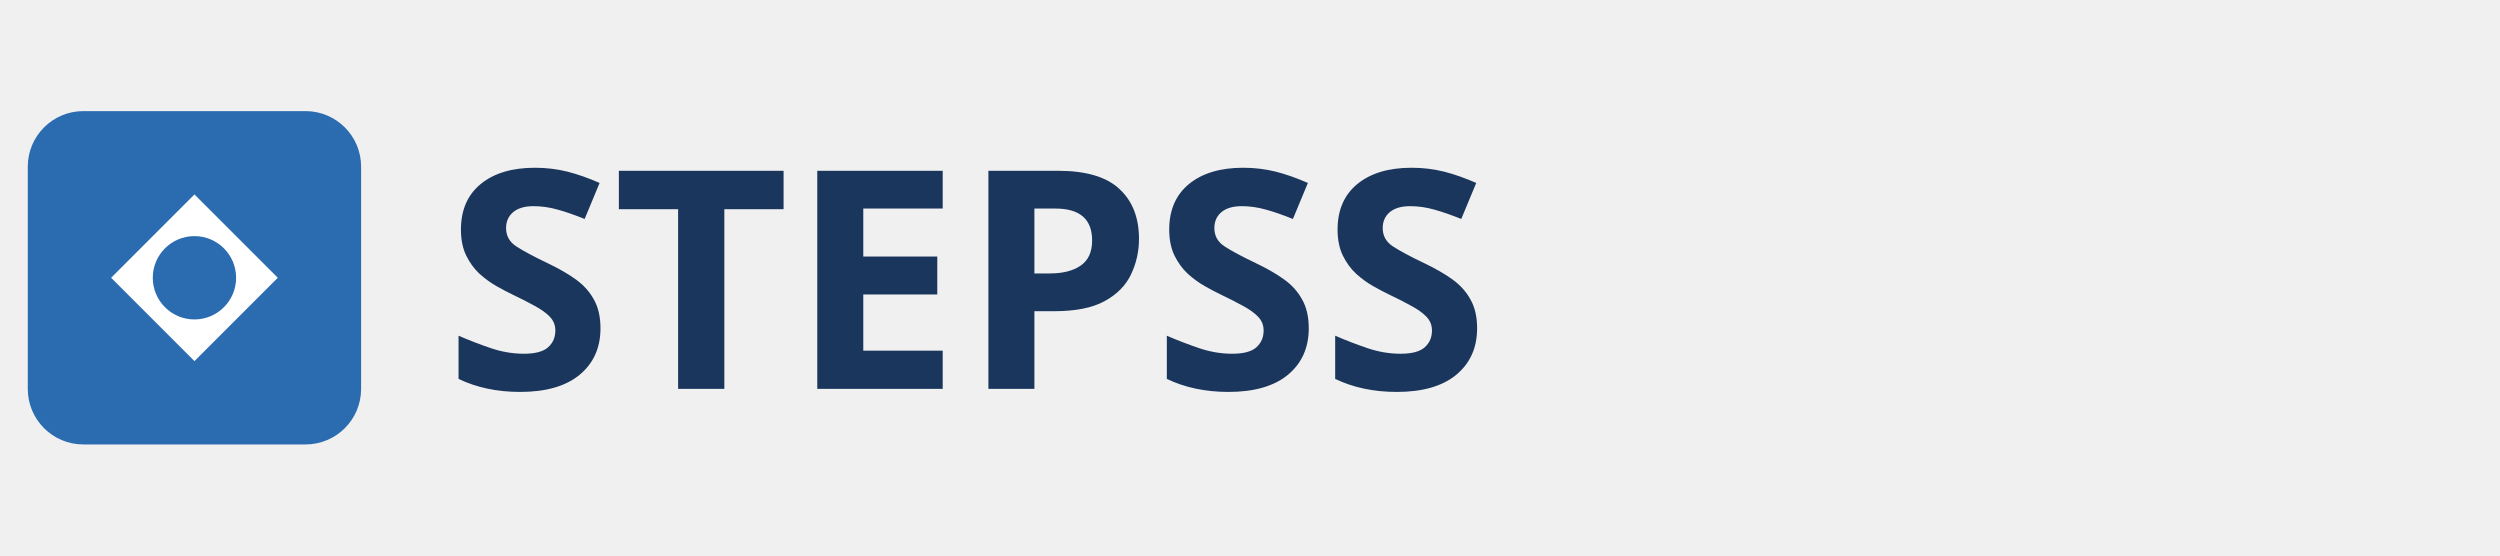
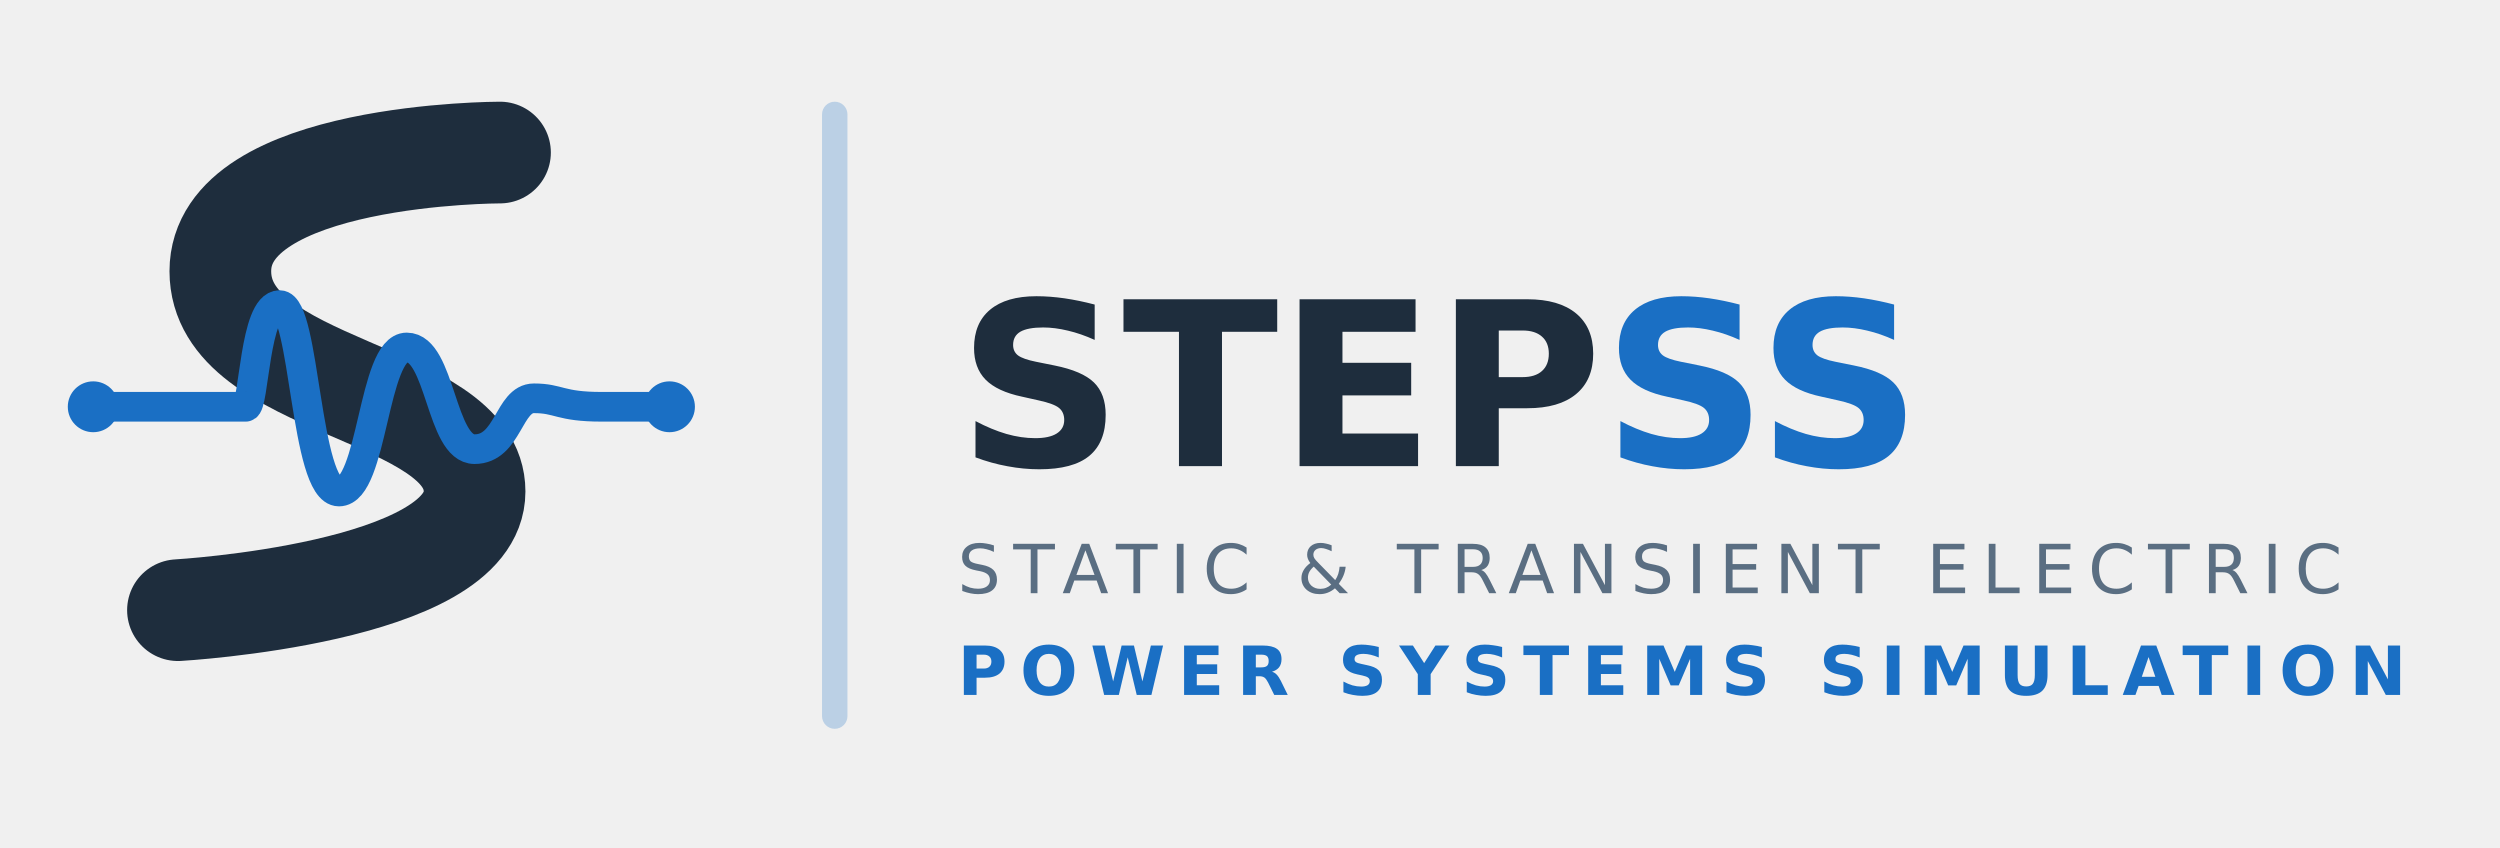
- <svg xmlns="http://www.w3.org/2000/svg" viewBox="0 0 180 40" fill="none">
-   <rect x="2" y="8" width="24" height="24" rx="4" fill="#2b6cb0" />
-   <path d="M8 20 L14 14 L20 20 L14 26Z" fill="white" />
-   <circle cx="14" cy="20" r="3" fill="#2b6cb0" />
-   <text x="32" y="28" font-family="system-ui, sans-serif" font-weight="700" font-size="22" fill="#1a365d">STEPSS</text>
+ <svg xmlns="http://www.w3.org/2000/svg" viewBox="0 0 295 100" width="295" height="100" version="1.1" id="svg24">
+   <defs id="defs4">
+     <style id="style2">
+       .wc { fill:none; stroke:#1a6fc4; stroke-width:3.5; stroke-linecap:round; }
+       .dt { fill:#1a6fc4; }
+       .tm { fill:#1e2d3d; font-family:"DejaVu Sans",Arial,sans-serif; font-weight:700; font-size:27px; }
+       .ts { fill:#5a6e82; font-family:"DejaVu Sans",Arial,sans-serif; font-weight:400; font-size:8px; letter-spacing:1.5px; }
+       .tl { fill:#1a6fc4; font-family:"DejaVu Sans",Arial,sans-serif; font-weight:600; font-size:8px; letter-spacing:1.5px; }
+       .br { fill:#1a6fc4; }
+     </style>
+   </defs>
+   <path d="m 59,18 c 0,0 -33,0 -33,14 0,14 30,14 30,26 0,12 -35,14 -35,14" fill="none" stroke="#1e2d3d" stroke-width="12" stroke-linecap="round" id="path6" />
+   <path d="m 11,48 h 18 c 1,0 1,-12 4,-12 3,0 3,22 7,22 4,0 4,-17 8,-17 4,0 4,12 8,12 4,0 4,-6 7,-6 3,0 3,1 8,1 h 8" class="wc" id="path8" />
+   <circle cx="11" cy="48" r="3" class="dt" id="circle10" />
+   <circle cx="79" cy="48" r="3" class="dt" id="circle12" />
+   <rect x="97" y="12" width="3" height="74" rx="1.5" class="br" opacity="0.25" id="rect14" />
+   <text x="113" y="55" class="tm" id="text18">STEP<tspan fill="#1a6fc4" id="tspan16">SS</tspan>
+   </text>
+   <text x="113" y="70" class="ts" id="text20">STATIC &amp; TRANSIENT ELECTRIC</text>
+   <text x="113" y="82" class="tl" id="text22">POWER SYSTEMS SIMULATION</text>
</svg>
